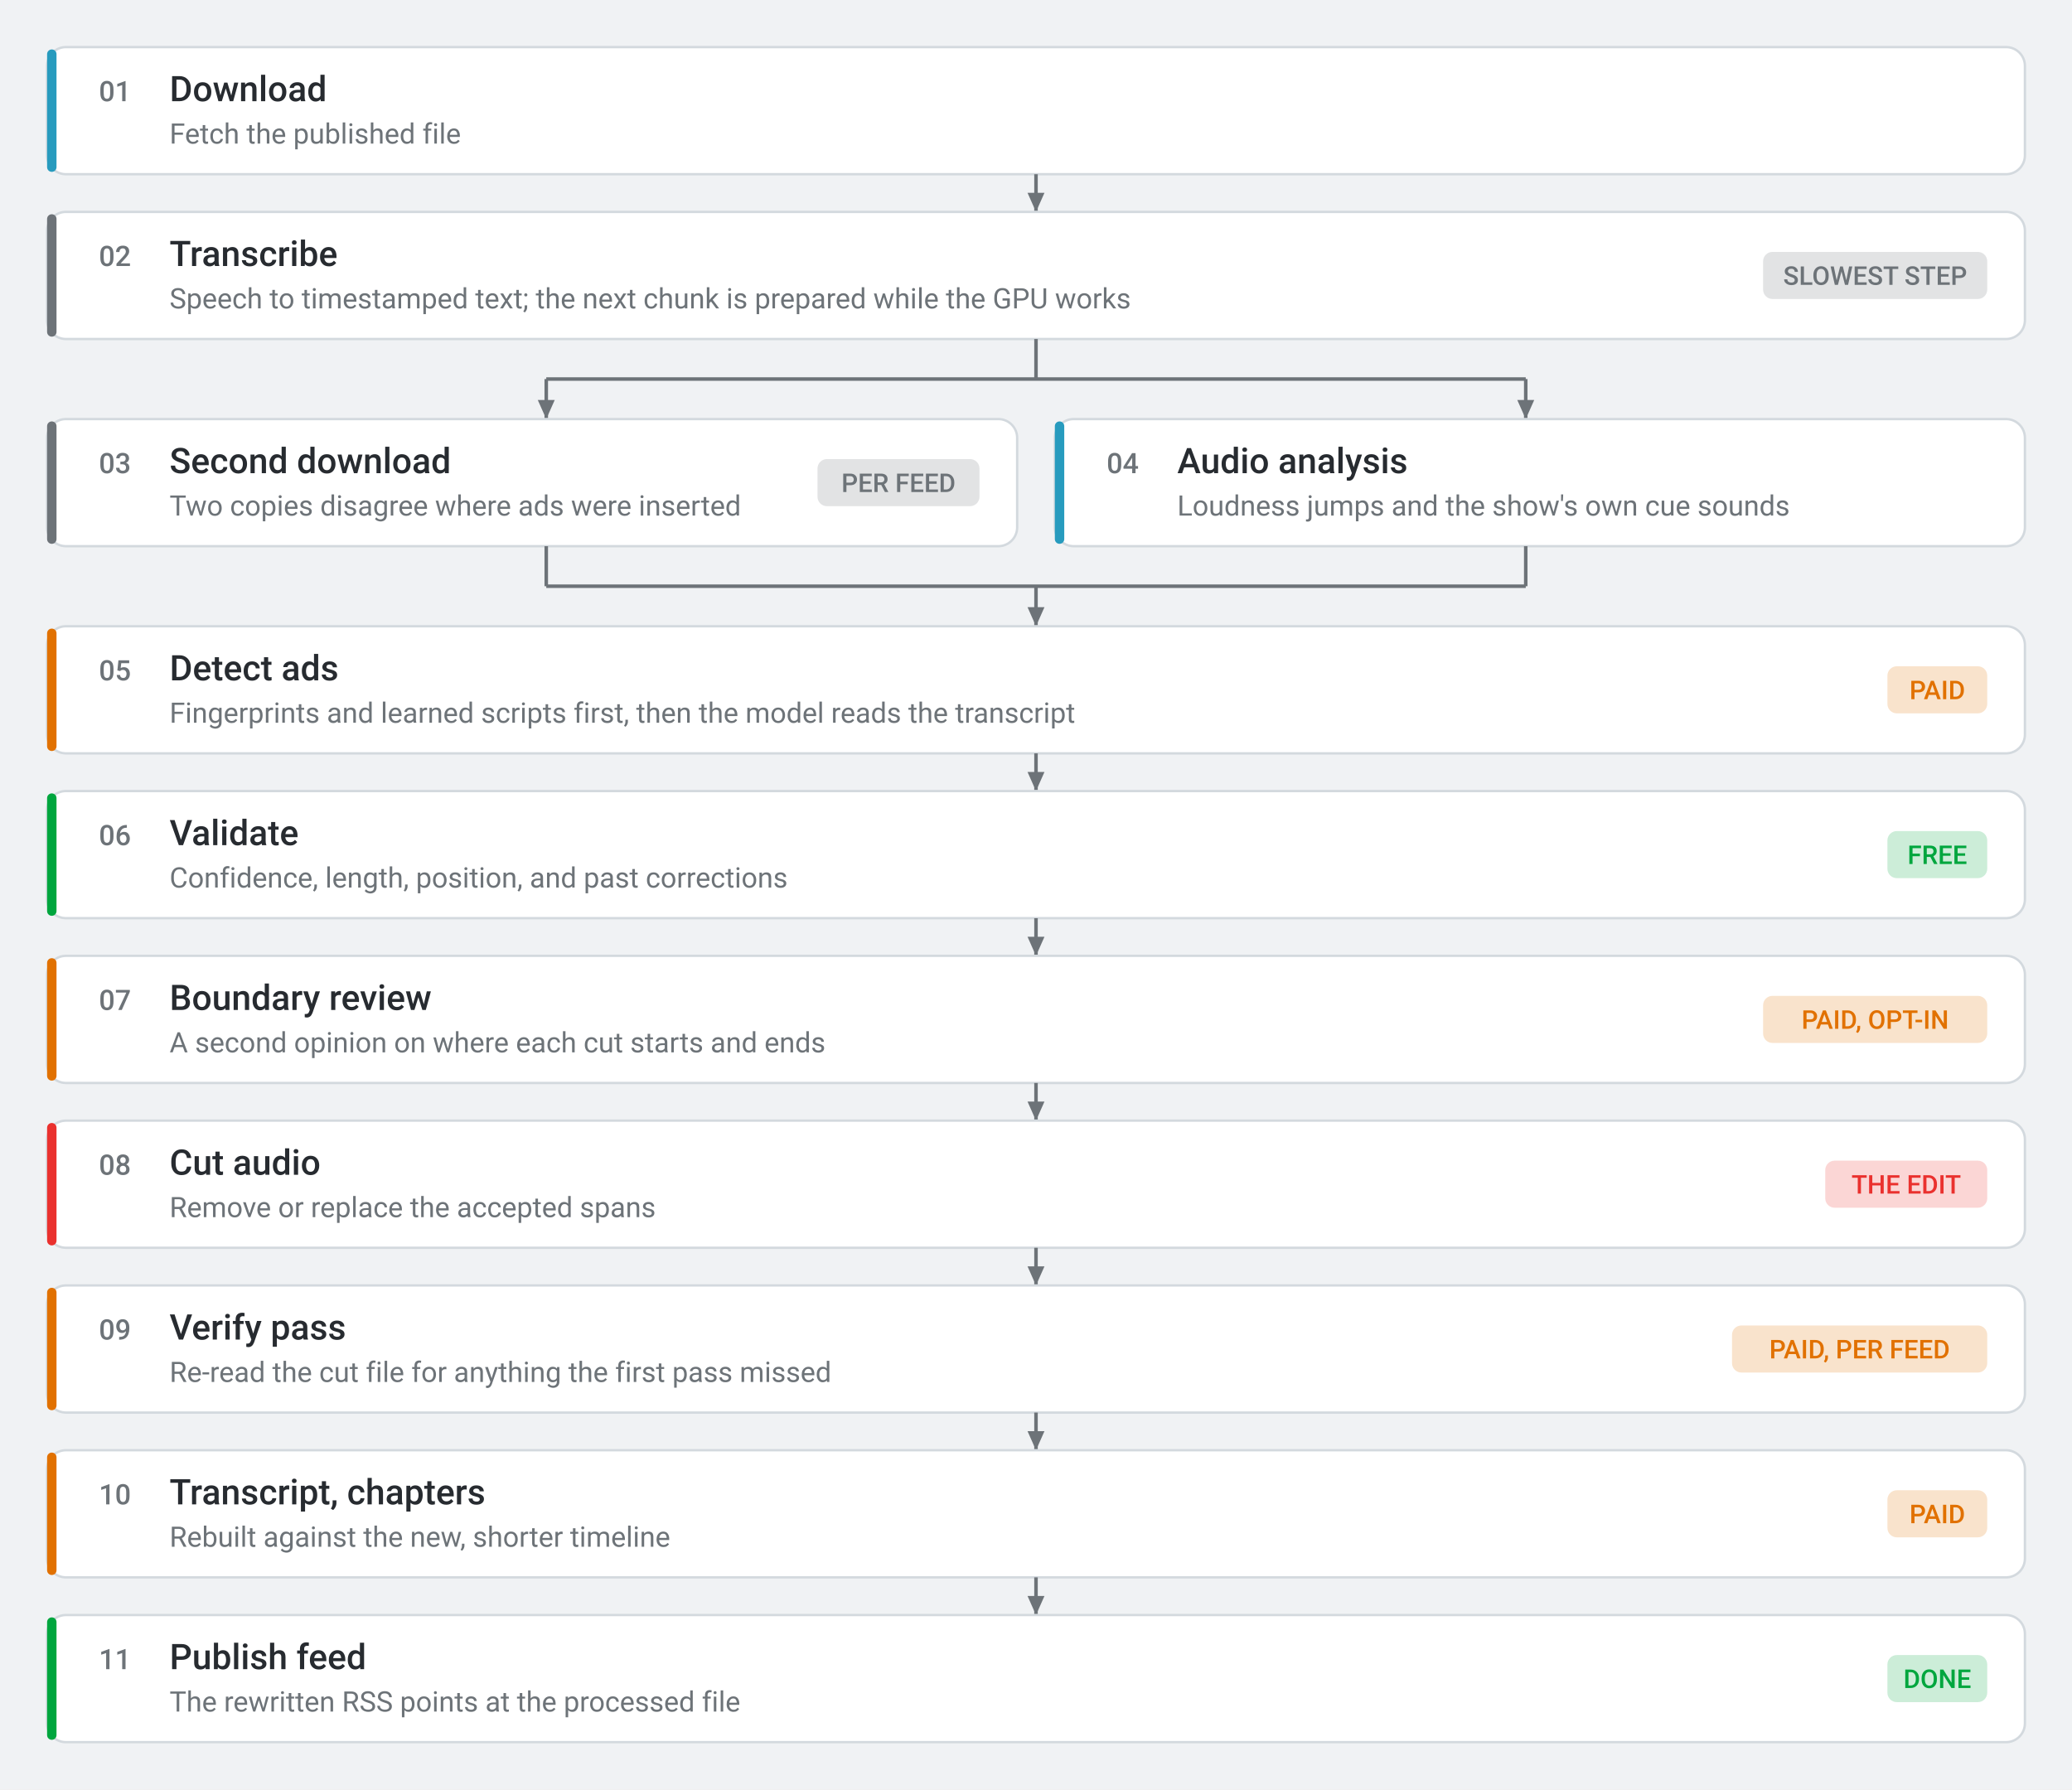
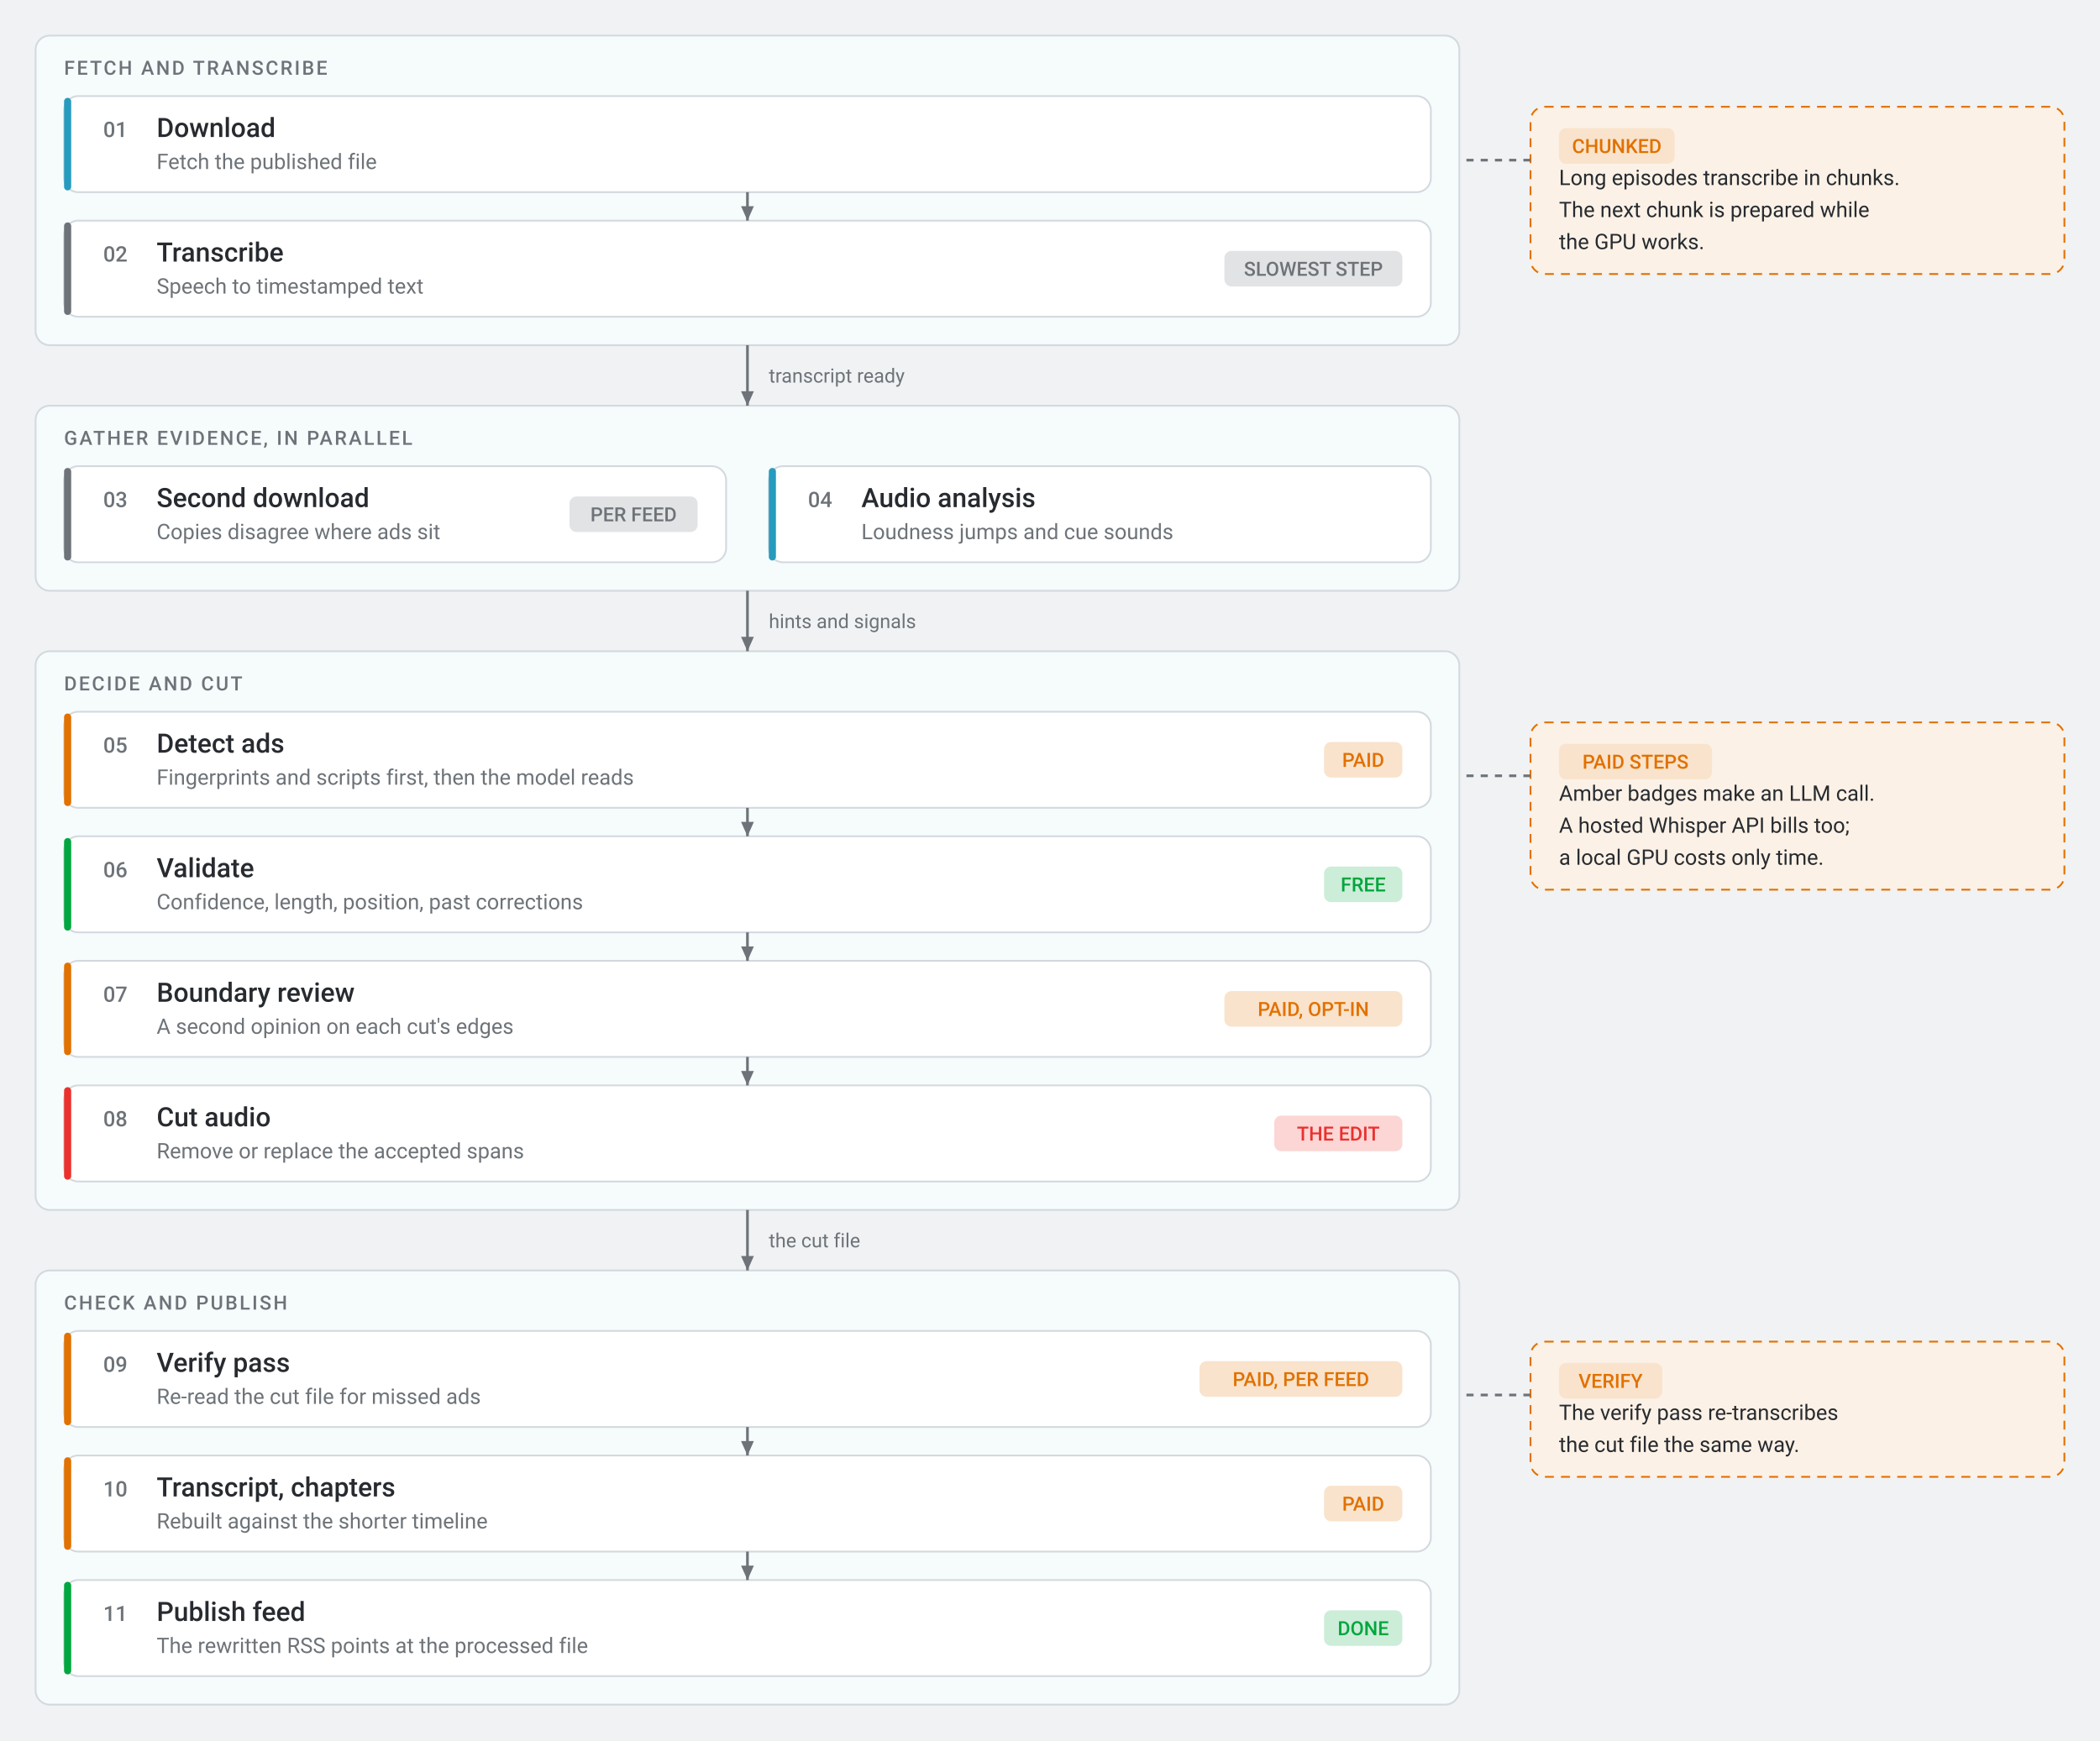
- <svg xmlns="http://www.w3.org/2000/svg" viewBox="0 0 880 760" width="880" height="760" role="img" aria-label="The standard processing pipeline">
+ <svg xmlns="http://www.w3.org/2000/svg" viewBox="0 0 1180 978" width="1180" height="978" role="img" aria-label="The standard processing pipeline">
  <defs>
    <marker id="ar" viewBox="0 0 10 10" refX="9" refY="5" markerWidth="6" markerHeight="6" orient="auto-start-reverse">
      <path d="M 0 1 L 9 5 L 0 9 z" fill="#6D7378" />
    </marker>
    <marker id="arp" viewBox="0 0 10 10" refX="9" refY="5" markerWidth="6" markerHeight="6" orient="auto-start-reverse">
      <path d="M 0 1 L 9 5 L 0 9 z" fill="#279BBE" />
    </marker>
    <pattern id="hatch" width="7" height="7" patternTransform="rotate(45)" patternUnits="userSpaceOnUse">
      <line x1="0" y1="0" x2="0" y2="7" stroke="#EA312E" stroke-width="2" opacity="0.28" />
    </pattern>
    <pattern id="hatchq" width="7" height="7" patternTransform="rotate(45)" patternUnits="userSpaceOnUse">
      <line x1="0" y1="0" x2="0" y2="7" stroke="#6D7378" stroke-width="2" opacity="0.20" />
    </pattern>
  </defs>
-   <rect width="880" height="760" fill="#F0F2F4" />
-   <rect x="20" y="20" width="840" height="54" rx="8" fill="#FFFFFF" stroke="#D3D9DE" stroke-width="1" />
-   <rect x="20" y="21" width="4" height="52" rx="2" fill="#279BBE" />
-   <text x="42" y="43" font-family="Roboto, -apple-system, BlinkMacSystemFont, 'Segoe UI', sans-serif" font-size="12" font-weight="500" fill="#6D7378" text-anchor="start">01</text>
-   <text x="72" y="43" font-family="Roboto, -apple-system, BlinkMacSystemFont, 'Segoe UI', sans-serif" font-size="15" font-weight="500" fill="#272B30" text-anchor="start">Download</text>
-   <text x="72" y="61" font-family="Roboto, -apple-system, BlinkMacSystemFont, 'Segoe UI', sans-serif" font-size="12" font-weight="400" fill="#6D7378" text-anchor="start">Fetch the published file</text>
-   <path d="M 440 74 L 440 90" stroke="#6D7378" stroke-width="1.5" fill="none" marker-end="url(#ar)" />
-   <rect x="20" y="90" width="840" height="54" rx="8" fill="#FFFFFF" stroke="#D3D9DE" stroke-width="1" />
-   <rect x="20" y="91" width="4" height="52" rx="2" fill="#6D7378" />
-   <text x="42" y="113" font-family="Roboto, -apple-system, BlinkMacSystemFont, 'Segoe UI', sans-serif" font-size="12" font-weight="500" fill="#6D7378" text-anchor="start">02</text>
-   <text x="72" y="113" font-family="Roboto, -apple-system, BlinkMacSystemFont, 'Segoe UI', sans-serif" font-size="15" font-weight="500" fill="#272B30" text-anchor="start">Transcribe</text>
-   <text x="72" y="131" font-family="Roboto, -apple-system, BlinkMacSystemFont, 'Segoe UI', sans-serif" font-size="12" font-weight="400" fill="#6D7378" text-anchor="start">Speech to timestamped text; the next chunk is prepared while the GPU works</text>
-   <rect x="748.8" y="107" width="95.2" height="20" rx="4" fill="#E2E3E4" stroke="none" stroke-width="0" />
-   <text x="796.4" y="121" font-family="Roboto, -apple-system, BlinkMacSystemFont, 'Segoe UI', sans-serif" font-size="11" font-weight="500" fill="#6D7378" text-anchor="middle">SLOWEST STEP</text>
-   <path d="M 440 144 L 440 161.0 M 232 161.0 L 648 161.0 M 232 161.0 L 232 172 M 648 161.0 L 648 172" stroke="#6D7378" stroke-width="1.5" fill="none" />
-   <path d="M 232 171 L 232 178" stroke="#6D7378" stroke-width="1.5" fill="none" marker-end="url(#ar)" />
-   <path d="M 648 171 L 648 178" stroke="#6D7378" stroke-width="1.5" fill="none" marker-end="url(#ar)" />
-   <rect x="20" y="178" width="412" height="54" rx="8" fill="#FFFFFF" stroke="#D3D9DE" stroke-width="1" />
-   <rect x="20" y="179" width="4" height="52" rx="2" fill="#6D7378" />
-   <text x="42" y="201" font-family="Roboto, -apple-system, BlinkMacSystemFont, 'Segoe UI', sans-serif" font-size="12" font-weight="500" fill="#6D7378" text-anchor="start">03</text>
-   <text x="72" y="201" font-family="Roboto, -apple-system, BlinkMacSystemFont, 'Segoe UI', sans-serif" font-size="15" font-weight="500" fill="#272B30" text-anchor="start">Second download</text>
-   <text x="72" y="219" font-family="Roboto, -apple-system, BlinkMacSystemFont, 'Segoe UI', sans-serif" font-size="12" font-weight="400" fill="#6D7378" text-anchor="start">Two copies disagree where ads were inserted</text>
-   <rect x="347.2" y="195" width="68.8" height="20" rx="4" fill="#E2E3E4" stroke="none" stroke-width="0" />
-   <text x="381.6" y="209" font-family="Roboto, -apple-system, BlinkMacSystemFont, 'Segoe UI', sans-serif" font-size="11" font-weight="500" fill="#6D7378" text-anchor="middle">PER FEED</text>
-   <rect x="448" y="178" width="412" height="54" rx="8" fill="#FFFFFF" stroke="#D3D9DE" stroke-width="1" />
-   <rect x="448" y="179" width="4" height="52" rx="2" fill="#279BBE" />
-   <text x="470" y="201" font-family="Roboto, -apple-system, BlinkMacSystemFont, 'Segoe UI', sans-serif" font-size="12" font-weight="500" fill="#6D7378" text-anchor="start">04</text>
-   <text x="500" y="201" font-family="Roboto, -apple-system, BlinkMacSystemFont, 'Segoe UI', sans-serif" font-size="15" font-weight="500" fill="#272B30" text-anchor="start">Audio analysis</text>
-   <text x="500" y="219" font-family="Roboto, -apple-system, BlinkMacSystemFont, 'Segoe UI', sans-serif" font-size="12" font-weight="400" fill="#6D7378" text-anchor="start">Loudness jumps and the show's own cue sounds</text>
-   <path d="M 232 232 L 232 249.0 M 648 232 L 648 249.0 M 232 249.0 L 648 249.0 M 440 249.0 L 440 260" stroke="#6D7378" stroke-width="1.5" fill="none" />
-   <path d="M 440 259 L 440 266" stroke="#6D7378" stroke-width="1.5" fill="none" marker-end="url(#ar)" />
-   <rect x="20" y="266" width="840" height="54" rx="8" fill="#FFFFFF" stroke="#D3D9DE" stroke-width="1" />
-   <rect x="20" y="267" width="4" height="52" rx="2" fill="#E17100" />
-   <text x="42" y="289" font-family="Roboto, -apple-system, BlinkMacSystemFont, 'Segoe UI', sans-serif" font-size="12" font-weight="500" fill="#6D7378" text-anchor="start">05</text>
-   <text x="72" y="289" font-family="Roboto, -apple-system, BlinkMacSystemFont, 'Segoe UI', sans-serif" font-size="15" font-weight="500" fill="#272B30" text-anchor="start">Detect ads</text>
-   <text x="72" y="307" font-family="Roboto, -apple-system, BlinkMacSystemFont, 'Segoe UI', sans-serif" font-size="12" font-weight="400" fill="#6D7378" text-anchor="start">Fingerprints and learned scripts first, then the model reads the transcript</text>
-   <rect x="801.6" y="283" width="42.4" height="20" rx="4" fill="#F9E3CC" stroke="none" stroke-width="0" />
-   <text x="822.8" y="297" font-family="Roboto, -apple-system, BlinkMacSystemFont, 'Segoe UI', sans-serif" font-size="11" font-weight="500" fill="#E17100" text-anchor="middle">PAID</text>
-   <path d="M 440 320 L 440 336" stroke="#6D7378" stroke-width="1.5" fill="none" marker-end="url(#ar)" />
-   <rect x="20" y="336" width="840" height="54" rx="8" fill="#FFFFFF" stroke="#D3D9DE" stroke-width="1" />
-   <rect x="20" y="337" width="4" height="52" rx="2" fill="#00A63E" />
-   <text x="42" y="359" font-family="Roboto, -apple-system, BlinkMacSystemFont, 'Segoe UI', sans-serif" font-size="12" font-weight="500" fill="#6D7378" text-anchor="start">06</text>
-   <text x="72" y="359" font-family="Roboto, -apple-system, BlinkMacSystemFont, 'Segoe UI', sans-serif" font-size="15" font-weight="500" fill="#272B30" text-anchor="start">Validate</text>
-   <text x="72" y="377" font-family="Roboto, -apple-system, BlinkMacSystemFont, 'Segoe UI', sans-serif" font-size="12" font-weight="400" fill="#6D7378" text-anchor="start">Confidence, length, position, and past corrections</text>
-   <rect x="801.6" y="353" width="42.4" height="20" rx="4" fill="#CCEDD8" stroke="none" stroke-width="0" />
-   <text x="822.8" y="367" font-family="Roboto, -apple-system, BlinkMacSystemFont, 'Segoe UI', sans-serif" font-size="11" font-weight="500" fill="#00A63E" text-anchor="middle">FREE</text>
-   <path d="M 440 390 L 440 406" stroke="#6D7378" stroke-width="1.5" fill="none" marker-end="url(#ar)" />
-   <rect x="20" y="406" width="840" height="54" rx="8" fill="#FFFFFF" stroke="#D3D9DE" stroke-width="1" />
-   <rect x="20" y="407" width="4" height="52" rx="2" fill="#E17100" />
-   <text x="42" y="429" font-family="Roboto, -apple-system, BlinkMacSystemFont, 'Segoe UI', sans-serif" font-size="12" font-weight="500" fill="#6D7378" text-anchor="start">07</text>
-   <text x="72" y="429" font-family="Roboto, -apple-system, BlinkMacSystemFont, 'Segoe UI', sans-serif" font-size="15" font-weight="500" fill="#272B30" text-anchor="start">Boundary review</text>
-   <text x="72" y="447" font-family="Roboto, -apple-system, BlinkMacSystemFont, 'Segoe UI', sans-serif" font-size="12" font-weight="400" fill="#6D7378" text-anchor="start">A second opinion on where each cut starts and ends</text>
-   <rect x="748.8" y="423" width="95.2" height="20" rx="4" fill="#F9E3CC" stroke="none" stroke-width="0" />
-   <text x="796.4" y="437" font-family="Roboto, -apple-system, BlinkMacSystemFont, 'Segoe UI', sans-serif" font-size="11" font-weight="500" fill="#E17100" text-anchor="middle">PAID, OPT-IN</text>
-   <path d="M 440 460 L 440 476" stroke="#6D7378" stroke-width="1.5" fill="none" marker-end="url(#ar)" />
-   <rect x="20" y="476" width="840" height="54" rx="8" fill="#FFFFFF" stroke="#D3D9DE" stroke-width="1" />
-   <rect x="20" y="477" width="4" height="52" rx="2" fill="#EA312E" />
-   <text x="42" y="499" font-family="Roboto, -apple-system, BlinkMacSystemFont, 'Segoe UI', sans-serif" font-size="12" font-weight="500" fill="#6D7378" text-anchor="start">08</text>
-   <text x="72" y="499" font-family="Roboto, -apple-system, BlinkMacSystemFont, 'Segoe UI', sans-serif" font-size="15" font-weight="500" fill="#272B30" text-anchor="start">Cut audio</text>
-   <text x="72" y="517" font-family="Roboto, -apple-system, BlinkMacSystemFont, 'Segoe UI', sans-serif" font-size="12" font-weight="400" fill="#6D7378" text-anchor="start">Remove or replace the accepted spans</text>
-   <rect x="775.2" y="493" width="68.8" height="20" rx="4" fill="#FBD6D5" stroke="none" stroke-width="0" />
-   <text x="809.6" y="507" font-family="Roboto, -apple-system, BlinkMacSystemFont, 'Segoe UI', sans-serif" font-size="11" font-weight="500" fill="#EA312E" text-anchor="middle">THE EDIT</text>
-   <path d="M 440 530 L 440 546" stroke="#6D7378" stroke-width="1.5" fill="none" marker-end="url(#ar)" />
-   <rect x="20" y="546" width="840" height="54" rx="8" fill="#FFFFFF" stroke="#D3D9DE" stroke-width="1" />
-   <rect x="20" y="547" width="4" height="52" rx="2" fill="#E17100" />
-   <text x="42" y="569" font-family="Roboto, -apple-system, BlinkMacSystemFont, 'Segoe UI', sans-serif" font-size="12" font-weight="500" fill="#6D7378" text-anchor="start">09</text>
-   <text x="72" y="569" font-family="Roboto, -apple-system, BlinkMacSystemFont, 'Segoe UI', sans-serif" font-size="15" font-weight="500" fill="#272B30" text-anchor="start">Verify pass</text>
-   <text x="72" y="587" font-family="Roboto, -apple-system, BlinkMacSystemFont, 'Segoe UI', sans-serif" font-size="12" font-weight="400" fill="#6D7378" text-anchor="start">Re-read the cut file for anything the first pass missed</text>
-   <rect x="735.6" y="563" width="108.4" height="20" rx="4" fill="#F9E3CC" stroke="none" stroke-width="0" />
-   <text x="789.8" y="577" font-family="Roboto, -apple-system, BlinkMacSystemFont, 'Segoe UI', sans-serif" font-size="11" font-weight="500" fill="#E17100" text-anchor="middle">PAID, PER FEED</text>
-   <path d="M 440 600 L 440 616" stroke="#6D7378" stroke-width="1.5" fill="none" marker-end="url(#ar)" />
-   <rect x="20" y="616" width="840" height="54" rx="8" fill="#FFFFFF" stroke="#D3D9DE" stroke-width="1" />
-   <rect x="20" y="617" width="4" height="52" rx="2" fill="#E17100" />
-   <text x="42" y="639" font-family="Roboto, -apple-system, BlinkMacSystemFont, 'Segoe UI', sans-serif" font-size="12" font-weight="500" fill="#6D7378" text-anchor="start">10</text>
-   <text x="72" y="639" font-family="Roboto, -apple-system, BlinkMacSystemFont, 'Segoe UI', sans-serif" font-size="15" font-weight="500" fill="#272B30" text-anchor="start">Transcript, chapters</text>
-   <text x="72" y="657" font-family="Roboto, -apple-system, BlinkMacSystemFont, 'Segoe UI', sans-serif" font-size="12" font-weight="400" fill="#6D7378" text-anchor="start">Rebuilt against the new, shorter timeline</text>
-   <rect x="801.6" y="633" width="42.4" height="20" rx="4" fill="#F9E3CC" stroke="none" stroke-width="0" />
-   <text x="822.8" y="647" font-family="Roboto, -apple-system, BlinkMacSystemFont, 'Segoe UI', sans-serif" font-size="11" font-weight="500" fill="#E17100" text-anchor="middle">PAID</text>
-   <path d="M 440 670 L 440 686" stroke="#6D7378" stroke-width="1.5" fill="none" marker-end="url(#ar)" />
-   <rect x="20" y="686" width="840" height="54" rx="8" fill="#FFFFFF" stroke="#D3D9DE" stroke-width="1" />
-   <rect x="20" y="687" width="4" height="52" rx="2" fill="#00A63E" />
-   <text x="42" y="709" font-family="Roboto, -apple-system, BlinkMacSystemFont, 'Segoe UI', sans-serif" font-size="12" font-weight="500" fill="#6D7378" text-anchor="start">11</text>
-   <text x="72" y="709" font-family="Roboto, -apple-system, BlinkMacSystemFont, 'Segoe UI', sans-serif" font-size="15" font-weight="500" fill="#272B30" text-anchor="start">Publish feed</text>
-   <text x="72" y="727" font-family="Roboto, -apple-system, BlinkMacSystemFont, 'Segoe UI', sans-serif" font-size="12" font-weight="400" fill="#6D7378" text-anchor="start">The rewritten RSS points at the processed file</text>
-   <rect x="801.6" y="703" width="42.4" height="20" rx="4" fill="#CCEDD8" stroke="none" stroke-width="0" />
-   <text x="822.8" y="717" font-family="Roboto, -apple-system, BlinkMacSystemFont, 'Segoe UI', sans-serif" font-size="11" font-weight="500" fill="#00A63E" text-anchor="middle">DONE</text>
+   <rect width="1180" height="978" fill="#F0F2F4" />
+   <rect x="20" y="20" width="800" height="174" rx="8" fill="#F6FBFC" stroke="#D3D9DE" stroke-width="1" />
+   <text x="36" y="42" font-family="Roboto, -apple-system, BlinkMacSystemFont, 'Segoe UI', sans-serif" font-size="11" font-weight="500" fill="#6D7378" text-anchor="start" letter-spacing="0.1em">FETCH AND TRANSCRIBE</text>
+   <rect x="36" y="54" width="768" height="54" rx="8" fill="#FFFFFF" stroke="#D3D9DE" stroke-width="1" />
+   <rect x="36" y="55" width="4" height="52" rx="2" fill="#279BBE" />
+   <text x="58" y="77" font-family="Roboto, -apple-system, BlinkMacSystemFont, 'Segoe UI', sans-serif" font-size="12" font-weight="500" fill="#6D7378" text-anchor="start">01</text>
+   <text x="88" y="77" font-family="Roboto, -apple-system, BlinkMacSystemFont, 'Segoe UI', sans-serif" font-size="15" font-weight="500" fill="#272B30" text-anchor="start">Download</text>
+   <text x="88" y="95" font-family="Roboto, -apple-system, BlinkMacSystemFont, 'Segoe UI', sans-serif" font-size="12" font-weight="400" fill="#6D7378" text-anchor="start">Fetch the published file</text>
+   <rect x="36" y="124" width="768" height="54" rx="8" fill="#FFFFFF" stroke="#D3D9DE" stroke-width="1" />
+   <rect x="36" y="125" width="4" height="52" rx="2" fill="#6D7378" />
+   <text x="58" y="147" font-family="Roboto, -apple-system, BlinkMacSystemFont, 'Segoe UI', sans-serif" font-size="12" font-weight="500" fill="#6D7378" text-anchor="start">02</text>
+   <text x="88" y="147" font-family="Roboto, -apple-system, BlinkMacSystemFont, 'Segoe UI', sans-serif" font-size="15" font-weight="500" fill="#272B30" text-anchor="start">Transcribe</text>
+   <text x="88" y="165" font-family="Roboto, -apple-system, BlinkMacSystemFont, 'Segoe UI', sans-serif" font-size="12" font-weight="400" fill="#6D7378" text-anchor="start">Speech to timestamped text</text>
+   <rect x="688" y="141" width="100" height="20" rx="4" fill="#E2E3E4" stroke="none" stroke-width="0" />
+   <text x="738.0" y="155" font-family="Roboto, -apple-system, BlinkMacSystemFont, 'Segoe UI', sans-serif" font-size="11" font-weight="500" fill="#6D7378" text-anchor="middle">SLOWEST STEP</text>
+   <rect x="20" y="228" width="800" height="104" rx="8" fill="#F6FBFC" stroke="#D3D9DE" stroke-width="1" />
+   <text x="36" y="250" font-family="Roboto, -apple-system, BlinkMacSystemFont, 'Segoe UI', sans-serif" font-size="11" font-weight="500" fill="#6D7378" text-anchor="start" letter-spacing="0.1em">GATHER EVIDENCE, IN PARALLEL</text>
+   <rect x="36" y="262" width="372" height="54" rx="8" fill="#FFFFFF" stroke="#D3D9DE" stroke-width="1" />
+   <rect x="36" y="263" width="4" height="52" rx="2" fill="#6D7378" />
+   <text x="58" y="285" font-family="Roboto, -apple-system, BlinkMacSystemFont, 'Segoe UI', sans-serif" font-size="12" font-weight="500" fill="#6D7378" text-anchor="start">03</text>
+   <text x="88" y="285" font-family="Roboto, -apple-system, BlinkMacSystemFont, 'Segoe UI', sans-serif" font-size="15" font-weight="500" fill="#272B30" text-anchor="start">Second download</text>
+   <text x="88" y="303" font-family="Roboto, -apple-system, BlinkMacSystemFont, 'Segoe UI', sans-serif" font-size="12" font-weight="400" fill="#6D7378" text-anchor="start">Copies disagree where ads sit</text>
+   <rect x="320" y="279" width="72" height="20" rx="4" fill="#E2E3E4" stroke="none" stroke-width="0" />
+   <text x="356.0" y="293" font-family="Roboto, -apple-system, BlinkMacSystemFont, 'Segoe UI', sans-serif" font-size="11" font-weight="500" fill="#6D7378" text-anchor="middle">PER FEED</text>
+   <rect x="432" y="262" width="372" height="54" rx="8" fill="#FFFFFF" stroke="#D3D9DE" stroke-width="1" />
+   <rect x="432" y="263" width="4" height="52" rx="2" fill="#279BBE" />
+   <text x="454" y="285" font-family="Roboto, -apple-system, BlinkMacSystemFont, 'Segoe UI', sans-serif" font-size="12" font-weight="500" fill="#6D7378" text-anchor="start">04</text>
+   <text x="484" y="285" font-family="Roboto, -apple-system, BlinkMacSystemFont, 'Segoe UI', sans-serif" font-size="15" font-weight="500" fill="#272B30" text-anchor="start">Audio analysis</text>
+   <text x="484" y="303" font-family="Roboto, -apple-system, BlinkMacSystemFont, 'Segoe UI', sans-serif" font-size="12" font-weight="400" fill="#6D7378" text-anchor="start">Loudness jumps and cue sounds</text>
+   <rect x="20" y="366" width="800" height="314" rx="8" fill="#F6FBFC" stroke="#D3D9DE" stroke-width="1" />
+   <text x="36" y="388" font-family="Roboto, -apple-system, BlinkMacSystemFont, 'Segoe UI', sans-serif" font-size="11" font-weight="500" fill="#6D7378" text-anchor="start" letter-spacing="0.1em">DECIDE AND CUT</text>
+   <rect x="36" y="400" width="768" height="54" rx="8" fill="#FFFFFF" stroke="#D3D9DE" stroke-width="1" />
+   <rect x="36" y="401" width="4" height="52" rx="2" fill="#E17100" />
+   <text x="58" y="423" font-family="Roboto, -apple-system, BlinkMacSystemFont, 'Segoe UI', sans-serif" font-size="12" font-weight="500" fill="#6D7378" text-anchor="start">05</text>
+   <text x="88" y="423" font-family="Roboto, -apple-system, BlinkMacSystemFont, 'Segoe UI', sans-serif" font-size="15" font-weight="500" fill="#272B30" text-anchor="start">Detect ads</text>
+   <text x="88" y="441" font-family="Roboto, -apple-system, BlinkMacSystemFont, 'Segoe UI', sans-serif" font-size="12" font-weight="400" fill="#6D7378" text-anchor="start">Fingerprints and scripts first, then the model reads</text>
+   <rect x="744" y="417" width="44" height="20" rx="4" fill="#F9E3CC" stroke="none" stroke-width="0" />
+   <text x="766.0" y="431" font-family="Roboto, -apple-system, BlinkMacSystemFont, 'Segoe UI', sans-serif" font-size="11" font-weight="500" fill="#E17100" text-anchor="middle">PAID</text>
+   <rect x="36" y="470" width="768" height="54" rx="8" fill="#FFFFFF" stroke="#D3D9DE" stroke-width="1" />
+   <rect x="36" y="471" width="4" height="52" rx="2" fill="#00A63E" />
+   <text x="58" y="493" font-family="Roboto, -apple-system, BlinkMacSystemFont, 'Segoe UI', sans-serif" font-size="12" font-weight="500" fill="#6D7378" text-anchor="start">06</text>
+   <text x="88" y="493" font-family="Roboto, -apple-system, BlinkMacSystemFont, 'Segoe UI', sans-serif" font-size="15" font-weight="500" fill="#272B30" text-anchor="start">Validate</text>
+   <text x="88" y="511" font-family="Roboto, -apple-system, BlinkMacSystemFont, 'Segoe UI', sans-serif" font-size="12" font-weight="400" fill="#6D7378" text-anchor="start">Confidence, length, position, past corrections</text>
+   <rect x="744" y="487" width="44" height="20" rx="4" fill="#CCEDD8" stroke="none" stroke-width="0" />
+   <text x="766.0" y="501" font-family="Roboto, -apple-system, BlinkMacSystemFont, 'Segoe UI', sans-serif" font-size="11" font-weight="500" fill="#00A63E" text-anchor="middle">FREE</text>
+   <rect x="36" y="540" width="768" height="54" rx="8" fill="#FFFFFF" stroke="#D3D9DE" stroke-width="1" />
+   <rect x="36" y="541" width="4" height="52" rx="2" fill="#E17100" />
+   <text x="58" y="563" font-family="Roboto, -apple-system, BlinkMacSystemFont, 'Segoe UI', sans-serif" font-size="12" font-weight="500" fill="#6D7378" text-anchor="start">07</text>
+   <text x="88" y="563" font-family="Roboto, -apple-system, BlinkMacSystemFont, 'Segoe UI', sans-serif" font-size="15" font-weight="500" fill="#272B30" text-anchor="start">Boundary review</text>
+   <text x="88" y="581" font-family="Roboto, -apple-system, BlinkMacSystemFont, 'Segoe UI', sans-serif" font-size="12" font-weight="400" fill="#6D7378" text-anchor="start">A second opinion on each cut's edges</text>
+   <rect x="688" y="557" width="100" height="20" rx="4" fill="#F9E3CC" stroke="none" stroke-width="0" />
+   <text x="738.0" y="571" font-family="Roboto, -apple-system, BlinkMacSystemFont, 'Segoe UI', sans-serif" font-size="11" font-weight="500" fill="#E17100" text-anchor="middle">PAID, OPT-IN</text>
+   <rect x="36" y="610" width="768" height="54" rx="8" fill="#FFFFFF" stroke="#D3D9DE" stroke-width="1" />
+   <rect x="36" y="611" width="4" height="52" rx="2" fill="#EA312E" />
+   <text x="58" y="633" font-family="Roboto, -apple-system, BlinkMacSystemFont, 'Segoe UI', sans-serif" font-size="12" font-weight="500" fill="#6D7378" text-anchor="start">08</text>
+   <text x="88" y="633" font-family="Roboto, -apple-system, BlinkMacSystemFont, 'Segoe UI', sans-serif" font-size="15" font-weight="500" fill="#272B30" text-anchor="start">Cut audio</text>
+   <text x="88" y="651" font-family="Roboto, -apple-system, BlinkMacSystemFont, 'Segoe UI', sans-serif" font-size="12" font-weight="400" fill="#6D7378" text-anchor="start">Remove or replace the accepted spans</text>
+   <rect x="716" y="627" width="72" height="20" rx="4" fill="#FBD6D5" stroke="none" stroke-width="0" />
+   <text x="752.0" y="641" font-family="Roboto, -apple-system, BlinkMacSystemFont, 'Segoe UI', sans-serif" font-size="11" font-weight="500" fill="#EA312E" text-anchor="middle">THE EDIT</text>
+   <rect x="20" y="714" width="800" height="244" rx="8" fill="#F6FBFC" stroke="#D3D9DE" stroke-width="1" />
+   <text x="36" y="736" font-family="Roboto, -apple-system, BlinkMacSystemFont, 'Segoe UI', sans-serif" font-size="11" font-weight="500" fill="#6D7378" text-anchor="start" letter-spacing="0.1em">CHECK AND PUBLISH</text>
+   <rect x="36" y="748" width="768" height="54" rx="8" fill="#FFFFFF" stroke="#D3D9DE" stroke-width="1" />
+   <rect x="36" y="749" width="4" height="52" rx="2" fill="#E17100" />
+   <text x="58" y="771" font-family="Roboto, -apple-system, BlinkMacSystemFont, 'Segoe UI', sans-serif" font-size="12" font-weight="500" fill="#6D7378" text-anchor="start">09</text>
+   <text x="88" y="771" font-family="Roboto, -apple-system, BlinkMacSystemFont, 'Segoe UI', sans-serif" font-size="15" font-weight="500" fill="#272B30" text-anchor="start">Verify pass</text>
+   <text x="88" y="789" font-family="Roboto, -apple-system, BlinkMacSystemFont, 'Segoe UI', sans-serif" font-size="12" font-weight="400" fill="#6D7378" text-anchor="start">Re-read the cut file for missed ads</text>
+   <rect x="674" y="765" width="114" height="20" rx="4" fill="#F9E3CC" stroke="none" stroke-width="0" />
+   <text x="731.0" y="779" font-family="Roboto, -apple-system, BlinkMacSystemFont, 'Segoe UI', sans-serif" font-size="11" font-weight="500" fill="#E17100" text-anchor="middle">PAID, PER FEED</text>
+   <rect x="36" y="818" width="768" height="54" rx="8" fill="#FFFFFF" stroke="#D3D9DE" stroke-width="1" />
+   <rect x="36" y="819" width="4" height="52" rx="2" fill="#E17100" />
+   <text x="58" y="841" font-family="Roboto, -apple-system, BlinkMacSystemFont, 'Segoe UI', sans-serif" font-size="12" font-weight="500" fill="#6D7378" text-anchor="start">10</text>
+   <text x="88" y="841" font-family="Roboto, -apple-system, BlinkMacSystemFont, 'Segoe UI', sans-serif" font-size="15" font-weight="500" fill="#272B30" text-anchor="start">Transcript, chapters</text>
+   <text x="88" y="859" font-family="Roboto, -apple-system, BlinkMacSystemFont, 'Segoe UI', sans-serif" font-size="12" font-weight="400" fill="#6D7378" text-anchor="start">Rebuilt against the shorter timeline</text>
+   <rect x="744" y="835" width="44" height="20" rx="4" fill="#F9E3CC" stroke="none" stroke-width="0" />
+   <text x="766.0" y="849" font-family="Roboto, -apple-system, BlinkMacSystemFont, 'Segoe UI', sans-serif" font-size="11" font-weight="500" fill="#E17100" text-anchor="middle">PAID</text>
+   <rect x="36" y="888" width="768" height="54" rx="8" fill="#FFFFFF" stroke="#D3D9DE" stroke-width="1" />
+   <rect x="36" y="889" width="4" height="52" rx="2" fill="#00A63E" />
+   <text x="58" y="911" font-family="Roboto, -apple-system, BlinkMacSystemFont, 'Segoe UI', sans-serif" font-size="12" font-weight="500" fill="#6D7378" text-anchor="start">11</text>
+   <text x="88" y="911" font-family="Roboto, -apple-system, BlinkMacSystemFont, 'Segoe UI', sans-serif" font-size="15" font-weight="500" fill="#272B30" text-anchor="start">Publish feed</text>
+   <text x="88" y="929" font-family="Roboto, -apple-system, BlinkMacSystemFont, 'Segoe UI', sans-serif" font-size="12" font-weight="400" fill="#6D7378" text-anchor="start">The rewritten RSS points at the processed file</text>
+   <rect x="744" y="905" width="44" height="20" rx="4" fill="#CCEDD8" stroke="none" stroke-width="0" />
+   <text x="766.0" y="919" font-family="Roboto, -apple-system, BlinkMacSystemFont, 'Segoe UI', sans-serif" font-size="11" font-weight="500" fill="#00A63E" text-anchor="middle">DONE</text>
+   <path d="M 420 194 L 420 228" stroke="#6D7378" stroke-width="1.5" fill="none" marker-end="url(#ar)" />
+   <text x="432" y="215" font-family="Roboto, -apple-system, BlinkMacSystemFont, 'Segoe UI', sans-serif" font-size="11" font-weight="400" fill="#6D7378" text-anchor="start">transcript ready</text>
+   <path d="M 420 332 L 420 366" stroke="#6D7378" stroke-width="1.5" fill="none" marker-end="url(#ar)" />
+   <text x="432" y="353" font-family="Roboto, -apple-system, BlinkMacSystemFont, 'Segoe UI', sans-serif" font-size="11" font-weight="400" fill="#6D7378" text-anchor="start">hints and signals</text>
+   <path d="M 420 680 L 420 714" stroke="#6D7378" stroke-width="1.5" fill="none" marker-end="url(#ar)" />
+   <text x="432" y="701" font-family="Roboto, -apple-system, BlinkMacSystemFont, 'Segoe UI', sans-serif" font-size="11" font-weight="400" fill="#6D7378" text-anchor="start">the cut file</text>
+   <path d="M 420 108 L 420 124" stroke="#6D7378" stroke-width="1.5" fill="none" marker-end="url(#ar)" />
+   <path d="M 420 454 L 420 470" stroke="#6D7378" stroke-width="1.5" fill="none" marker-end="url(#ar)" />
+   <path d="M 420 524 L 420 540" stroke="#6D7378" stroke-width="1.5" fill="none" marker-end="url(#ar)" />
+   <path d="M 420 594 L 420 610" stroke="#6D7378" stroke-width="1.5" fill="none" marker-end="url(#ar)" />
+   <path d="M 420 802 L 420 818" stroke="#6D7378" stroke-width="1.5" fill="none" marker-end="url(#ar)" />
+   <path d="M 420 872 L 420 888" stroke="#6D7378" stroke-width="1.5" fill="none" marker-end="url(#ar)" />
+   <rect x="860" y="60" width="300" height="94" rx="8" fill="#FCF1E6" stroke="#E17100" stroke-width="1" stroke-dasharray="5 4" />
+   <rect x="876" y="72" width="65" height="20" rx="4" fill="#F9E3CC" stroke="none" stroke-width="0" />
+   <text x="908.5" y="86" font-family="Roboto, -apple-system, BlinkMacSystemFont, 'Segoe UI', sans-serif" font-size="11" font-weight="500" fill="#E17100" text-anchor="middle">CHUNKED</text>
+   <text x="876" y="104" font-family="Roboto, -apple-system, BlinkMacSystemFont, 'Segoe UI', sans-serif" font-size="12" font-weight="400" fill="#272B30" text-anchor="start">Long episodes transcribe in chunks.</text>
+   <text x="876" y="122" font-family="Roboto, -apple-system, BlinkMacSystemFont, 'Segoe UI', sans-serif" font-size="12" font-weight="400" fill="#272B30" text-anchor="start">The next chunk is prepared while</text>
+   <text x="876" y="140" font-family="Roboto, -apple-system, BlinkMacSystemFont, 'Segoe UI', sans-serif" font-size="12" font-weight="400" fill="#272B30" text-anchor="start">the GPU works.</text>
+   <path d="M 860 90 L 820 90" stroke="#6D7378" stroke-width="1.5" fill="none" stroke-dasharray="4 4" />
+   <rect x="860" y="406" width="300" height="94" rx="8" fill="#FCF1E6" stroke="#E17100" stroke-width="1" stroke-dasharray="5 4" />
+   <rect x="876" y="418" width="86" height="20" rx="4" fill="#F9E3CC" stroke="none" stroke-width="0" />
+   <text x="919.0" y="432" font-family="Roboto, -apple-system, BlinkMacSystemFont, 'Segoe UI', sans-serif" font-size="11" font-weight="500" fill="#E17100" text-anchor="middle">PAID STEPS</text>
+   <text x="876" y="450" font-family="Roboto, -apple-system, BlinkMacSystemFont, 'Segoe UI', sans-serif" font-size="12" font-weight="400" fill="#272B30" text-anchor="start">Amber badges make an LLM call.</text>
+   <text x="876" y="468" font-family="Roboto, -apple-system, BlinkMacSystemFont, 'Segoe UI', sans-serif" font-size="12" font-weight="400" fill="#272B30" text-anchor="start">A hosted Whisper API bills too;</text>
+   <text x="876" y="486" font-family="Roboto, -apple-system, BlinkMacSystemFont, 'Segoe UI', sans-serif" font-size="12" font-weight="400" fill="#272B30" text-anchor="start">a local GPU costs only time.</text>
+   <path d="M 860 436 L 820 436" stroke="#6D7378" stroke-width="1.5" fill="none" stroke-dasharray="4 4" />
+   <rect x="860" y="754" width="300" height="76" rx="8" fill="#FCF1E6" stroke="#E17100" stroke-width="1" stroke-dasharray="5 4" />
+   <rect x="876" y="766" width="58" height="20" rx="4" fill="#F9E3CC" stroke="none" stroke-width="0" />
+   <text x="905.0" y="780" font-family="Roboto, -apple-system, BlinkMacSystemFont, 'Segoe UI', sans-serif" font-size="11" font-weight="500" fill="#E17100" text-anchor="middle">VERIFY</text>
+   <text x="876" y="798" font-family="Roboto, -apple-system, BlinkMacSystemFont, 'Segoe UI', sans-serif" font-size="12" font-weight="400" fill="#272B30" text-anchor="start">The verify pass re-transcribes</text>
+   <text x="876" y="816" font-family="Roboto, -apple-system, BlinkMacSystemFont, 'Segoe UI', sans-serif" font-size="12" font-weight="400" fill="#272B30" text-anchor="start">the cut file the same way.</text>
+   <path d="M 860 784 L 820 784" stroke="#6D7378" stroke-width="1.5" fill="none" stroke-dasharray="4 4" />
</svg>
